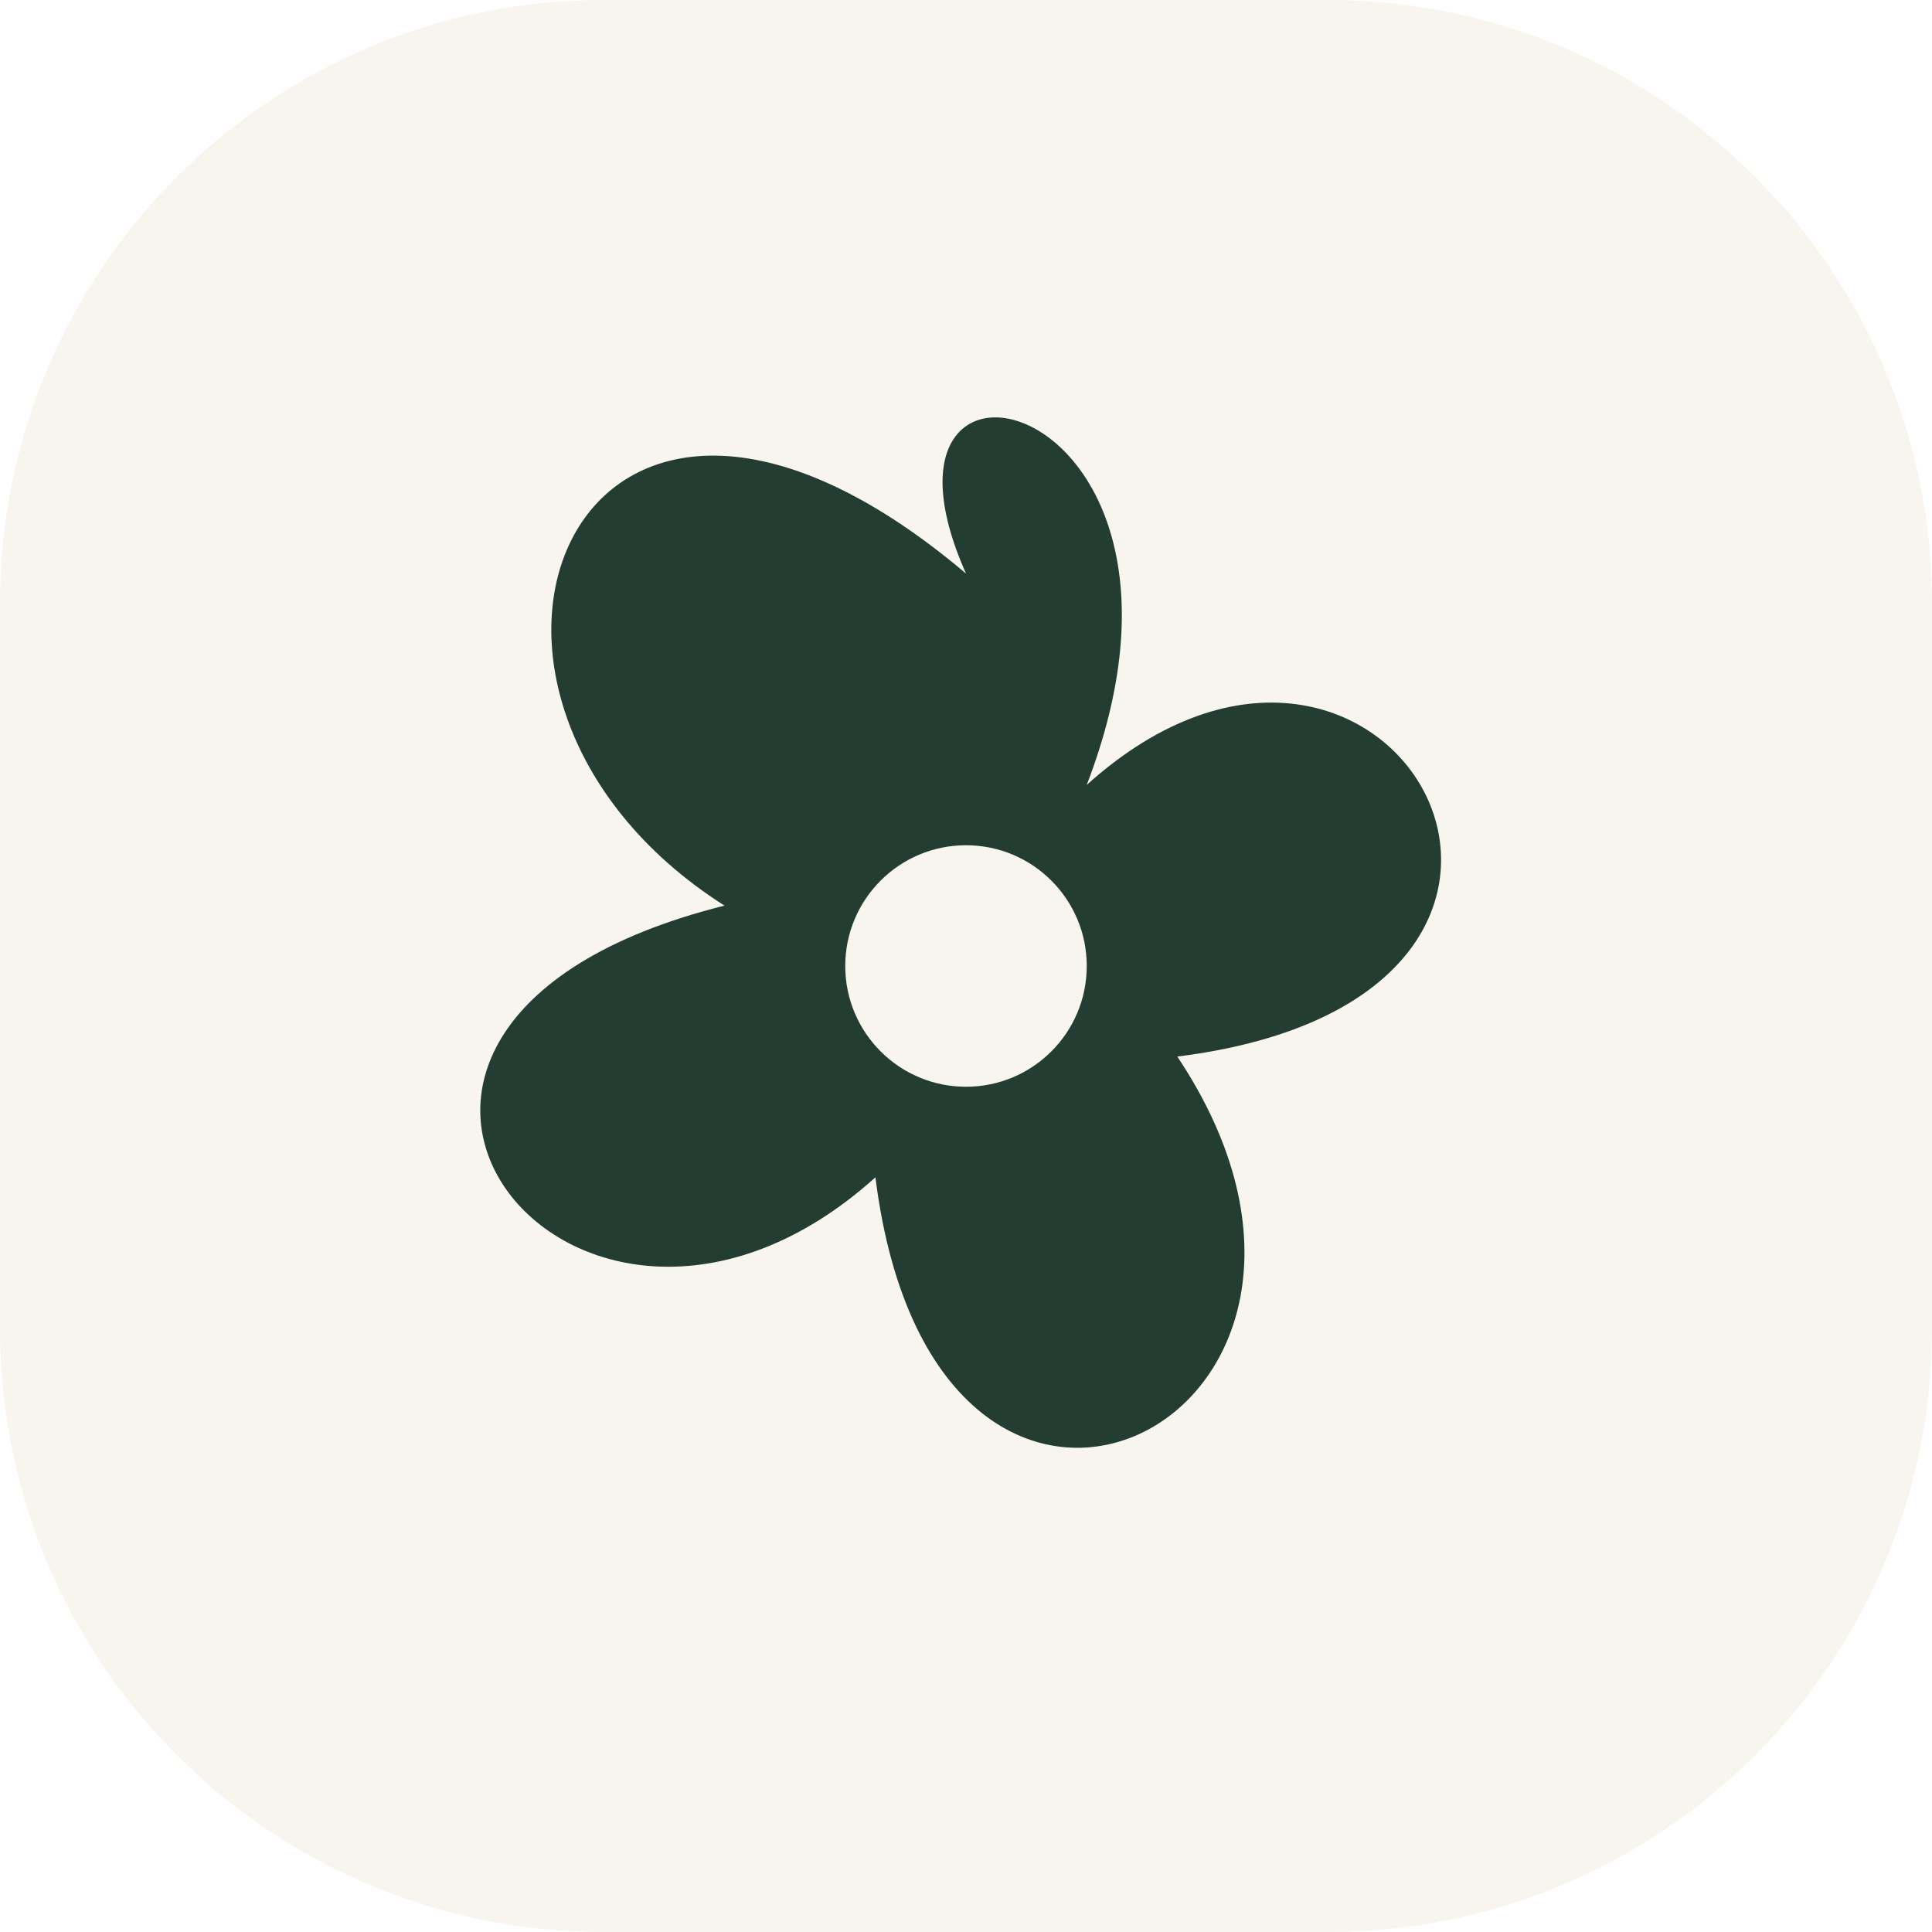
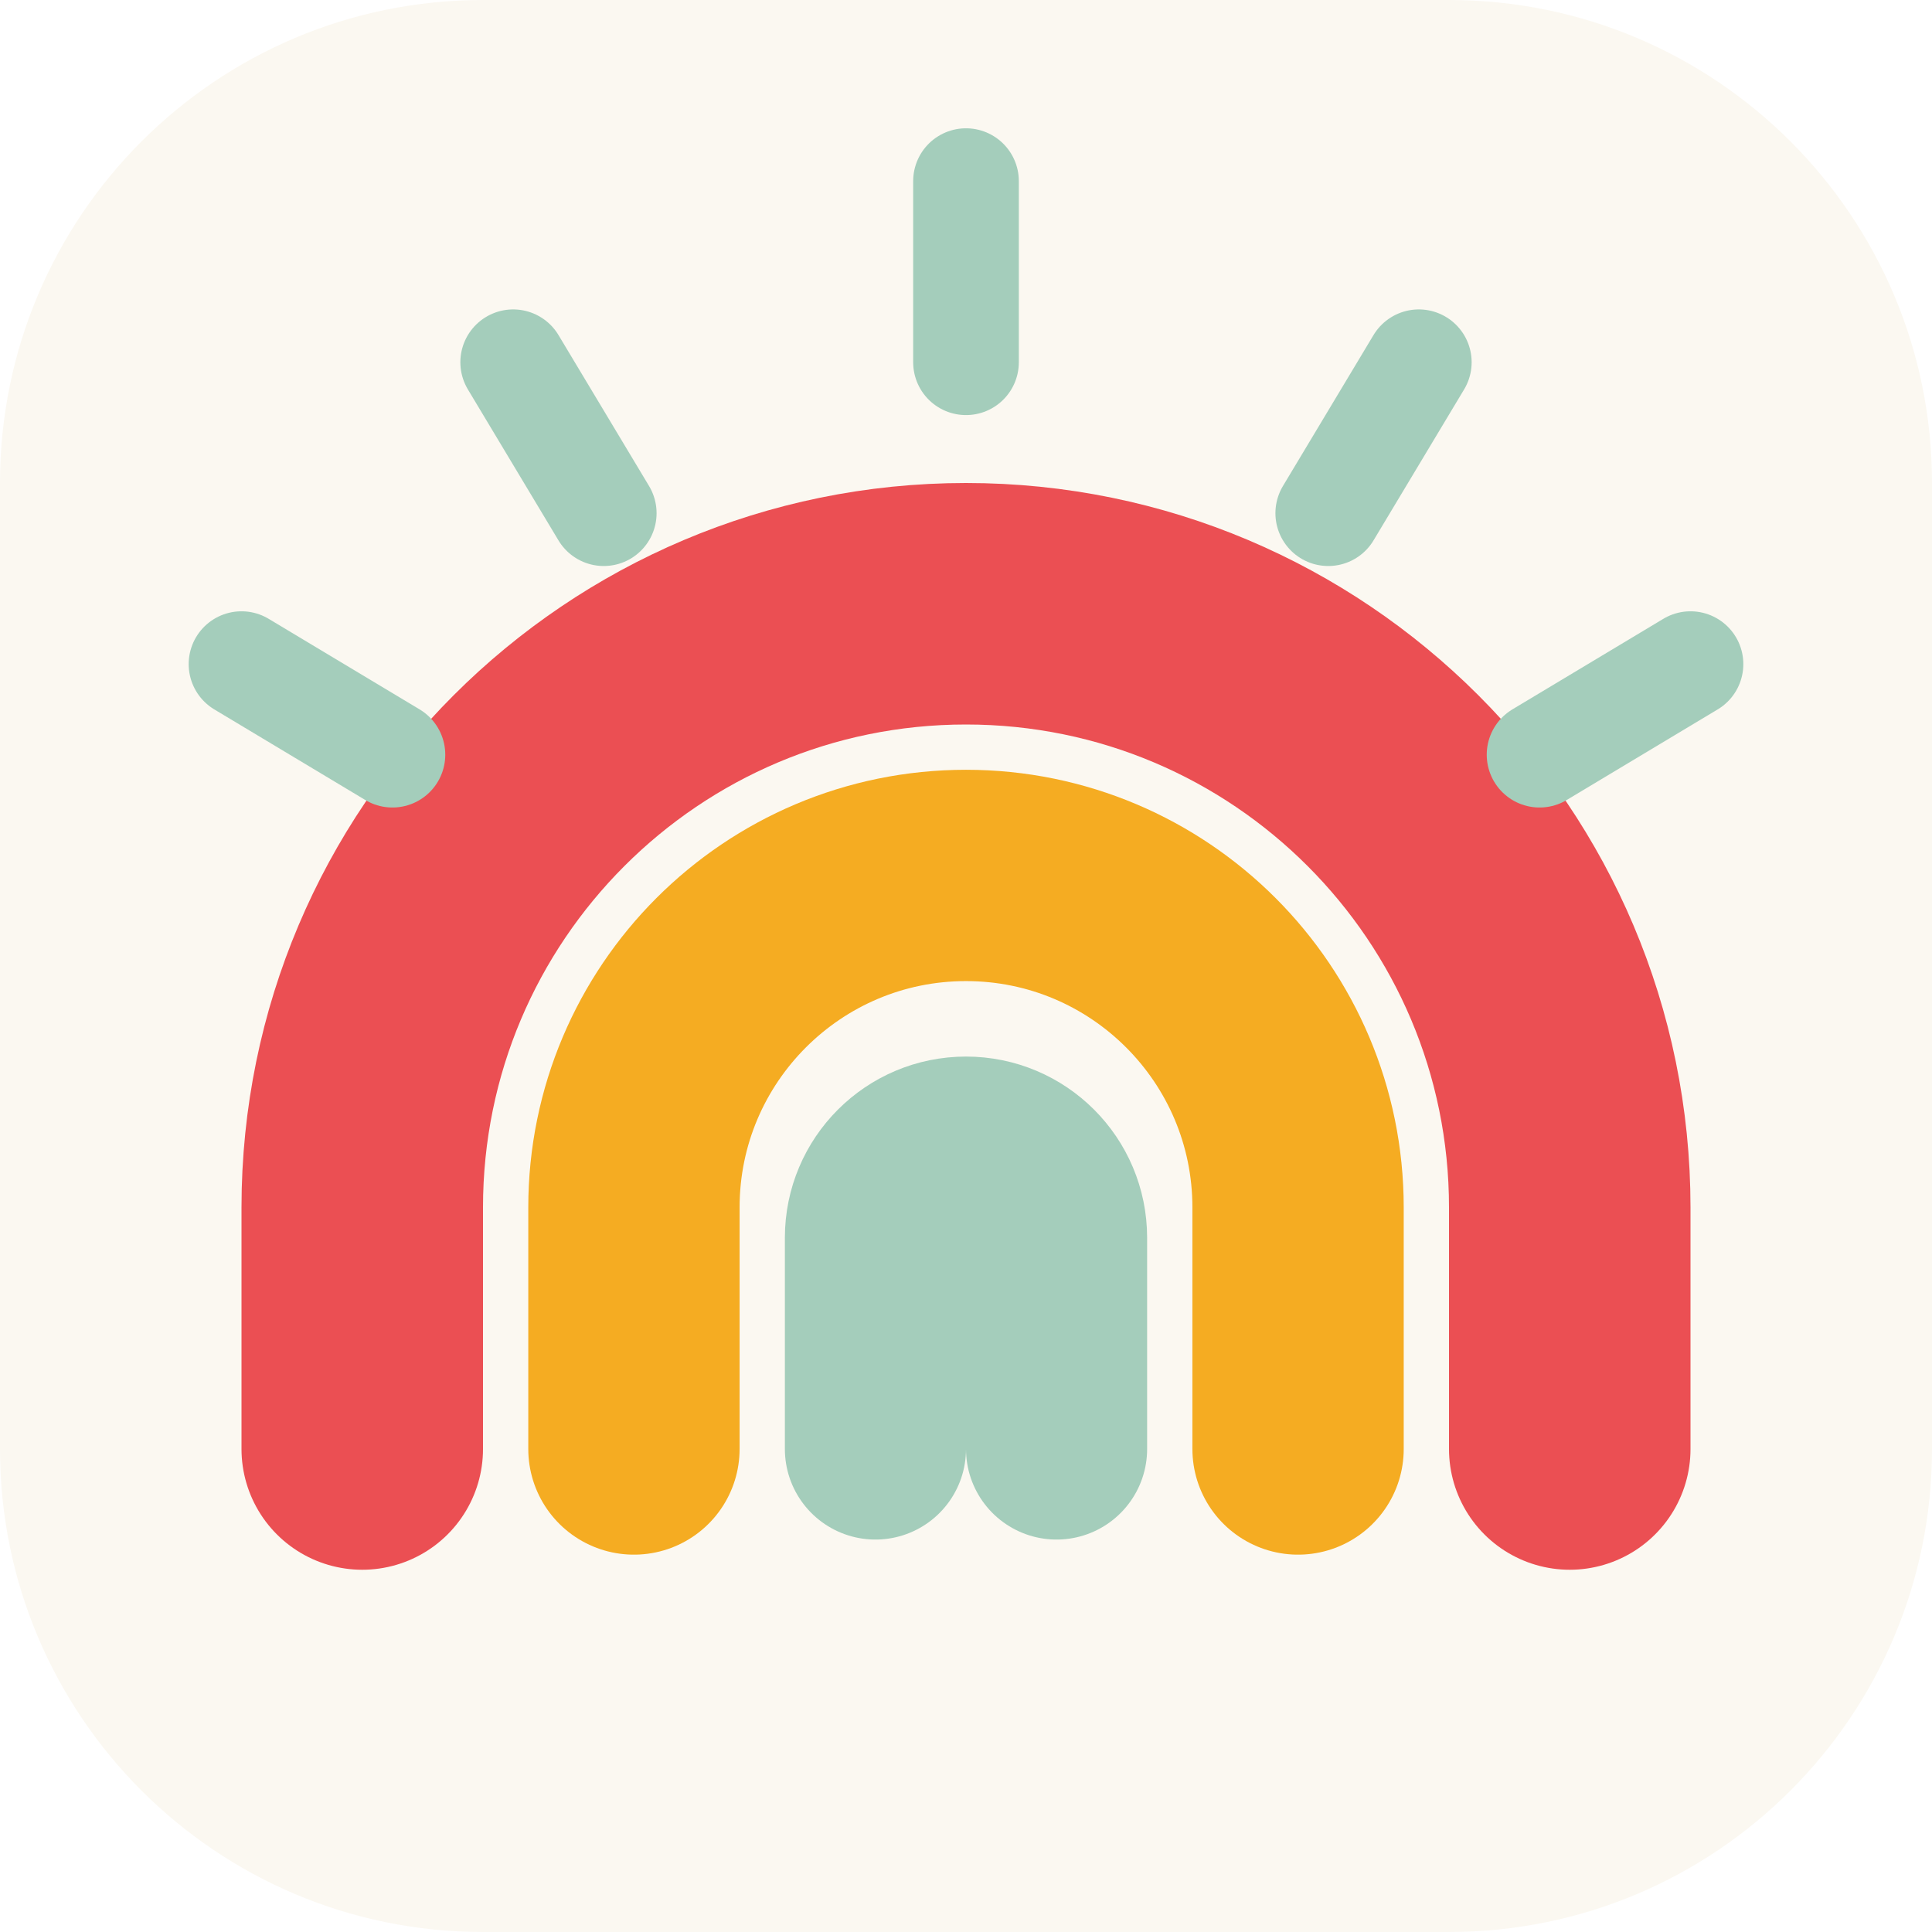
<svg xmlns="http://www.w3.org/2000/svg" viewBox="0 0 64 64">
-   <rect width="64" height="64" rx="20" fill="#f7f5ed" />
-   <g transform="translate(12 12)">
-     <path d="M20 7C7-4 1 11 12 18C-4 22 7 36 17 27C19 43 35 35 27 23C43 21 34 5 24 14C29 1 16-2 20 7Z" fill="#243d32" />
-     <circle cx="20" cy="20" r="4" fill="#f7f5ed" />
+   <rect width="64" height="64" rx="16" fill="#fbf8f1" />
+   <g fill="none" stroke-linecap="round">
+     <path d="M12 48V40a20 20 0 0 1 40 0v8" stroke="#eb4f53" stroke-width="8" />
+     <path d="M21 48v-8a11 11 0 0 1 22 0v8" stroke="#f5ac22" stroke-width="7" />
+     <path d="M29 48v-7a3 3 0 0 1 6 0v7" stroke="#a4cdbb" stroke-width="6" />
+     <path d="M17 12l3 5M32 6v6M47 12l-3 5M8 22l5 3M56 22l-5 3" stroke="#a4cdbb" stroke-width="3.5" />
  </g>
</svg>
